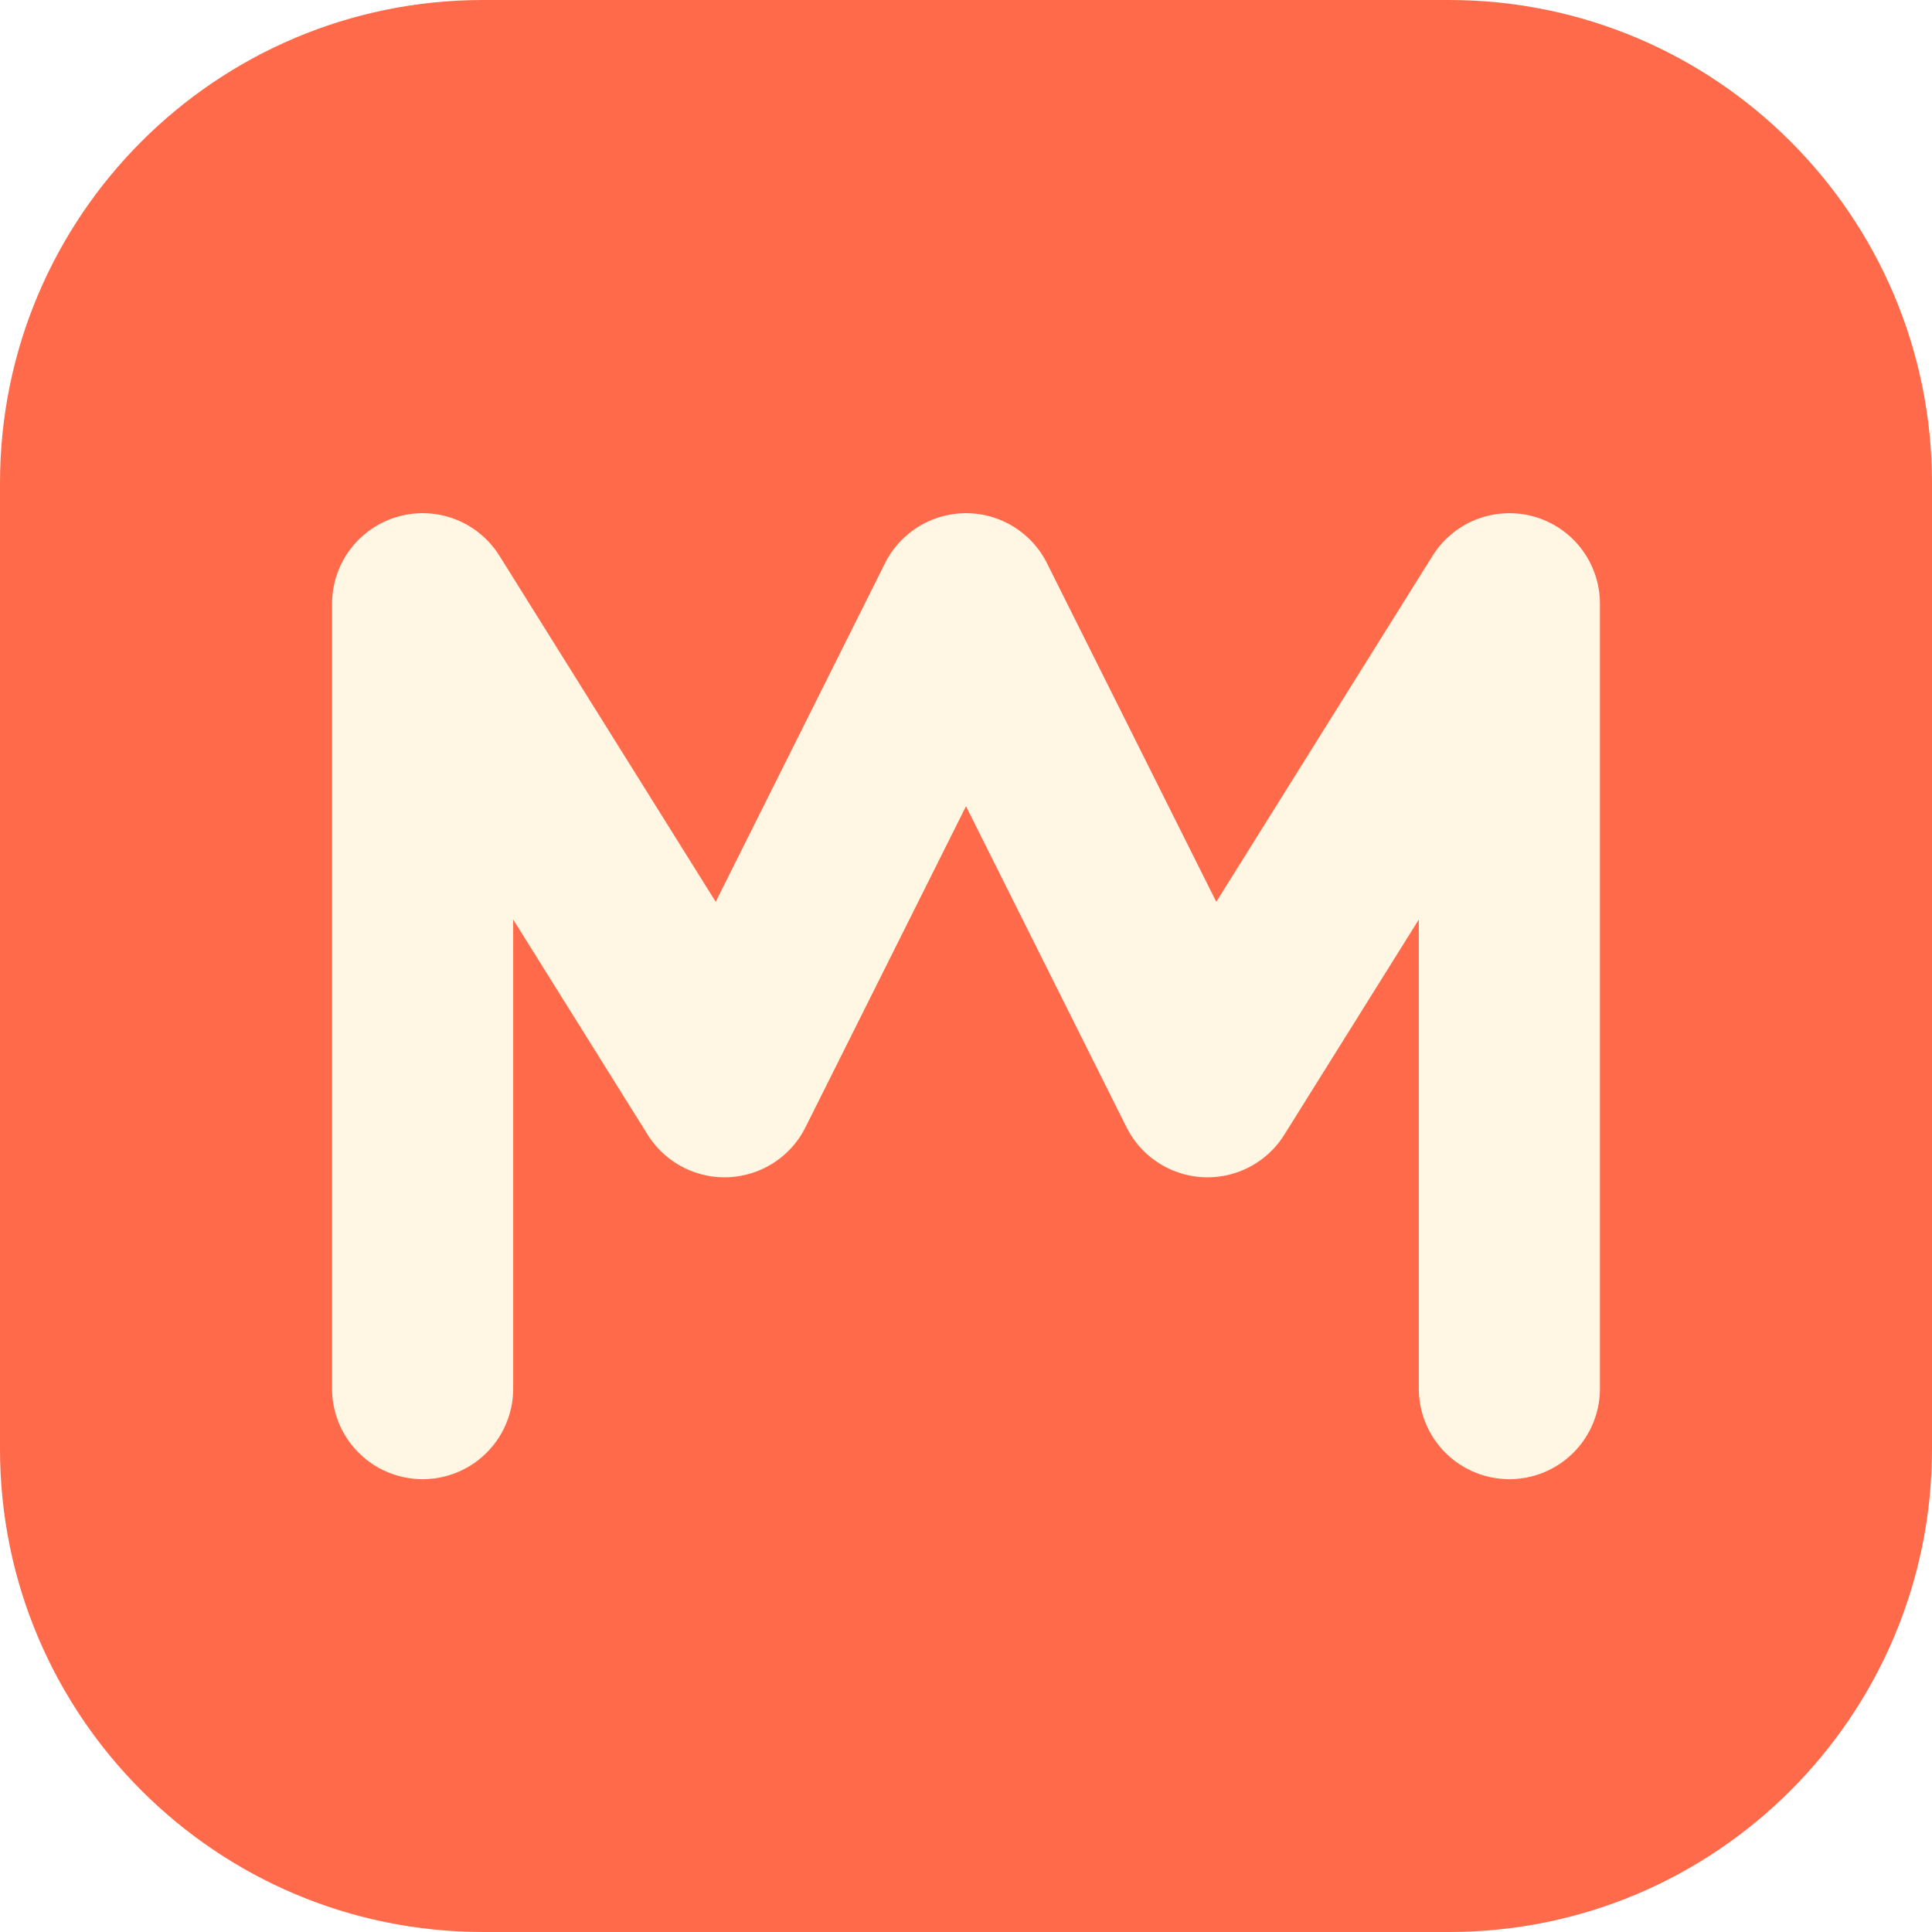
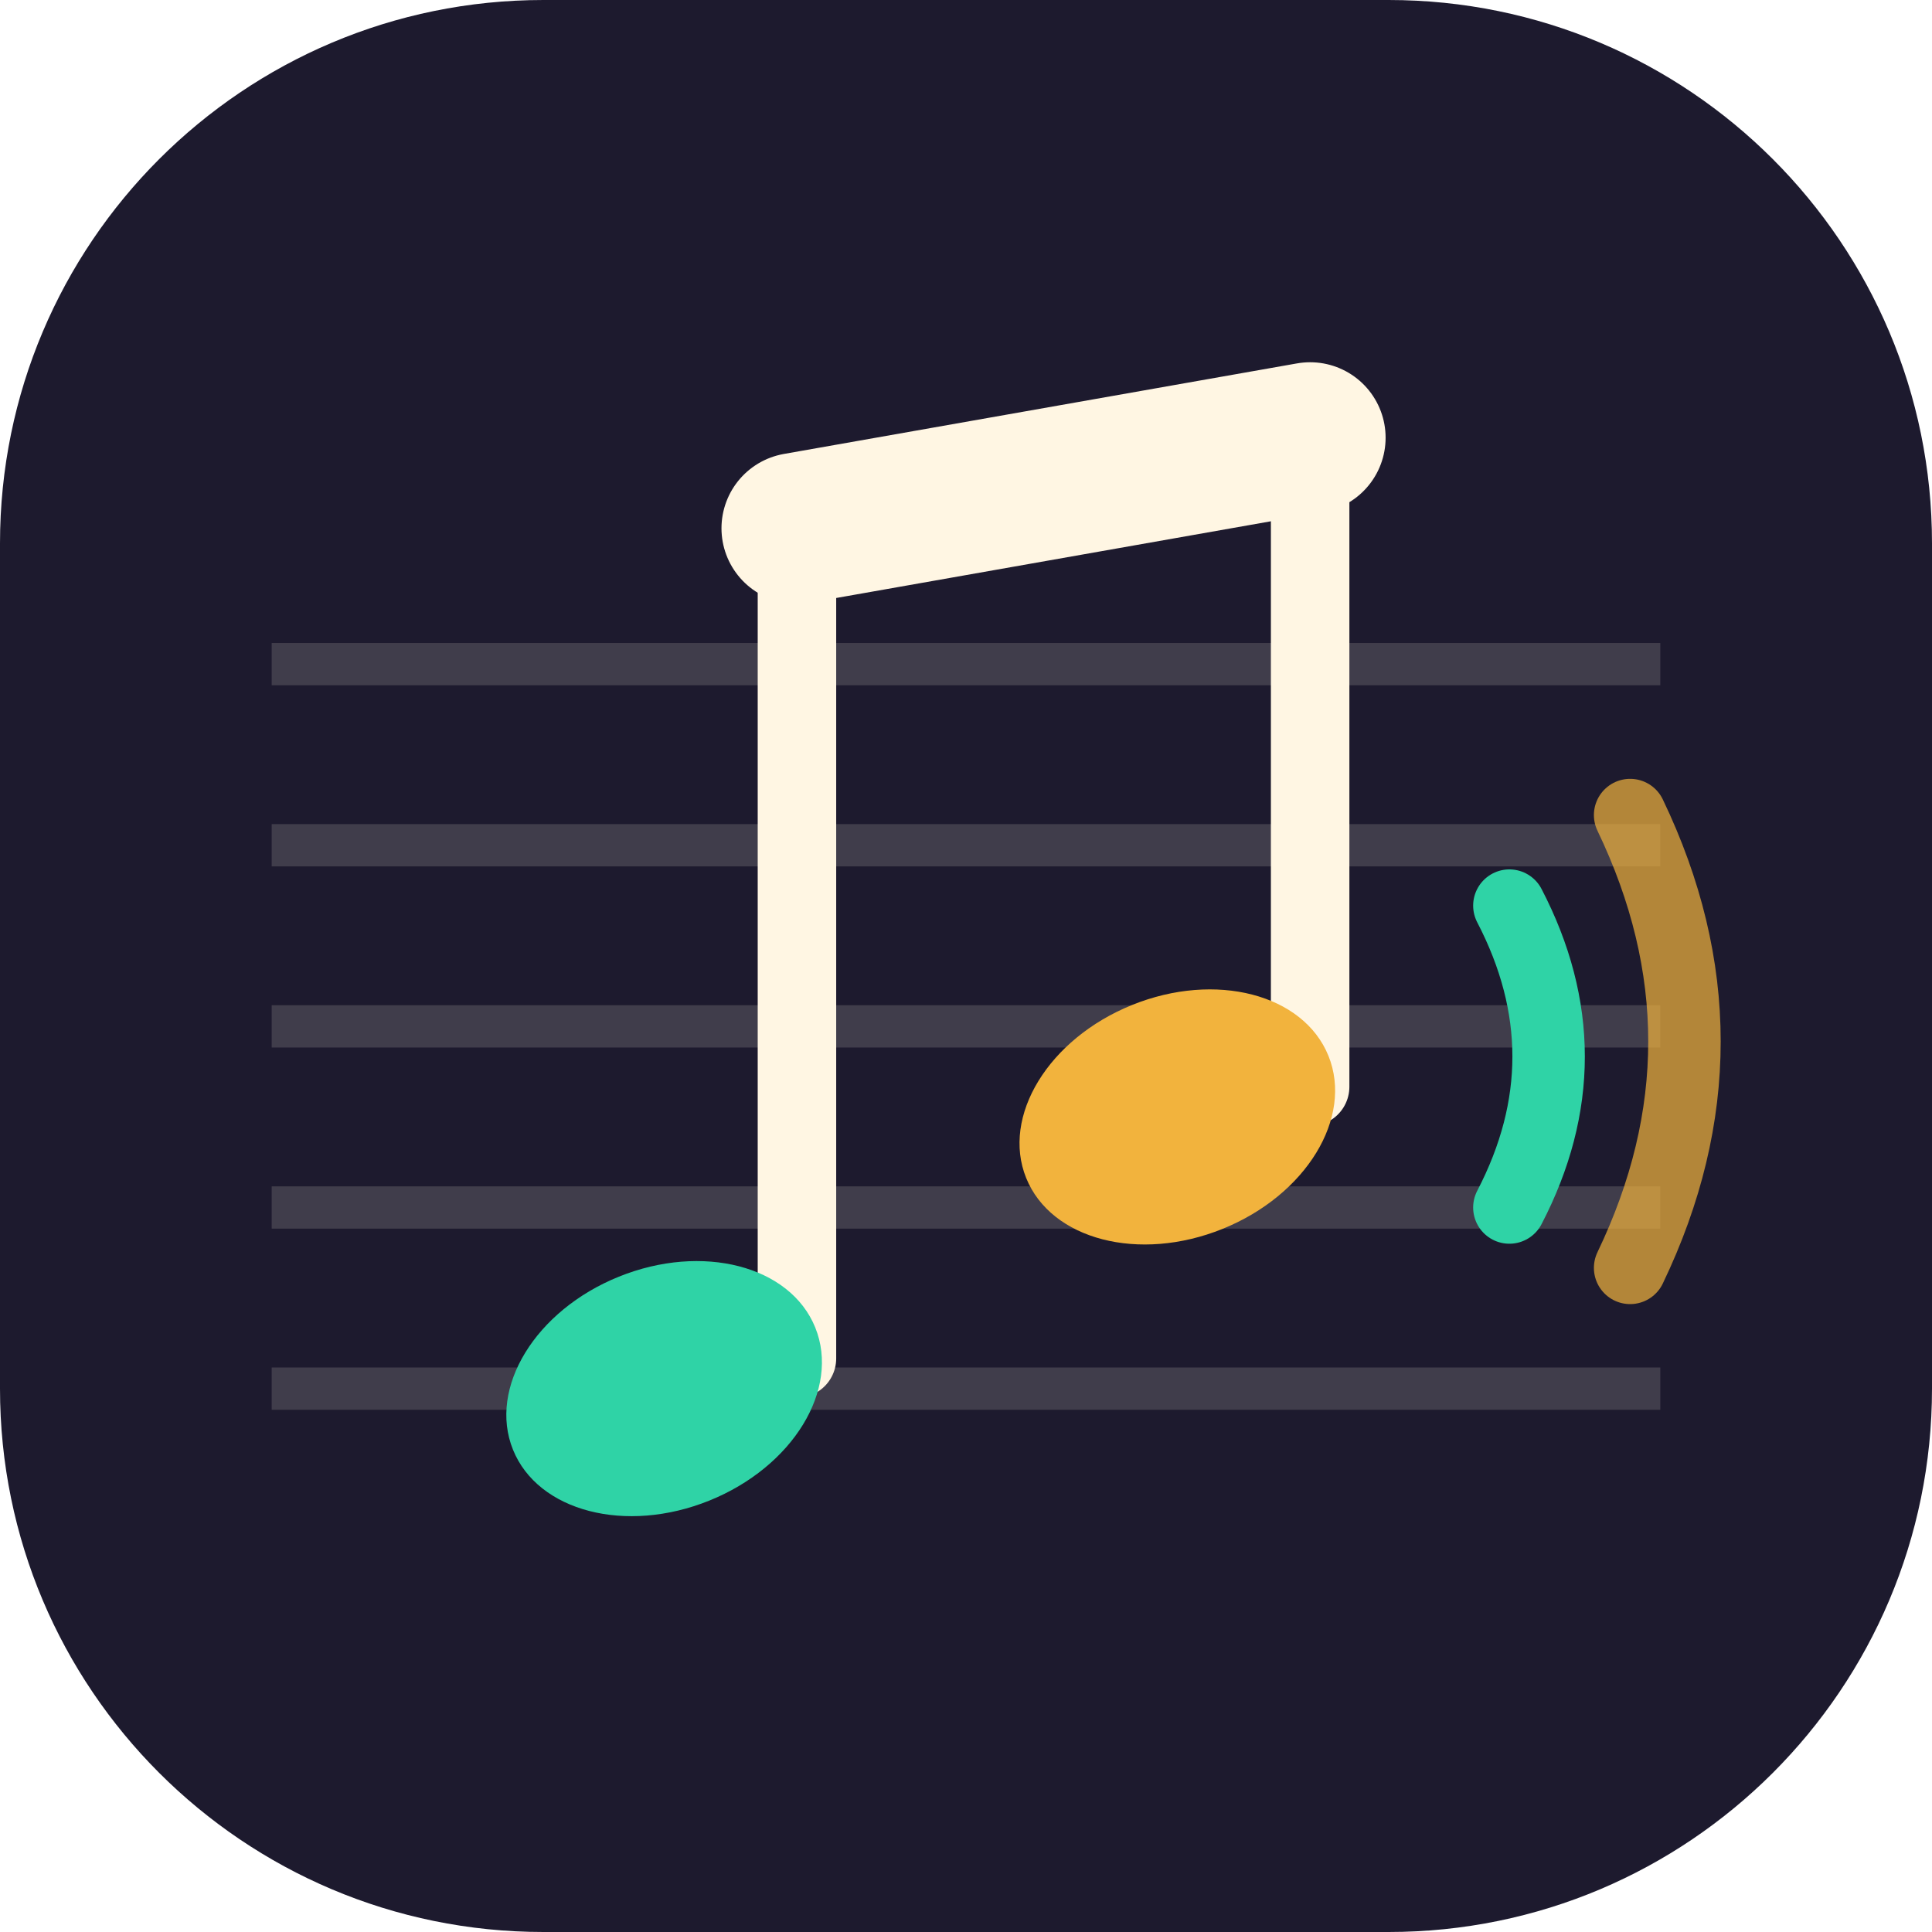
<svg xmlns="http://www.w3.org/2000/svg" viewBox="0 0 64 64">
-   <rect width="64" height="64" rx="16" fill="#FF6B4A" />
-   <path d="M14 46V20l10 16 8-16 8 16 10-16v26" fill="none" stroke="#FFF6E3" stroke-width="6" stroke-linecap="round" stroke-linejoin="round" />
+   <rect width="64" height="64" rx="18" fill="#1d1a2e" />
+   <g stroke="#fff6e3" stroke-opacity="0.16" stroke-width="1.4">
+     <line x1="9" x2="55" y1="22" y2="22" />
+     <line x1="9" x2="55" y1="28" y2="28" />
+     <line x1="9" x2="55" y1="34" y2="34" />
+     <line x1="9" x2="55" y1="40" y2="40" />
+     <line x1="9" x2="55" y1="46" y2="46" />
+   </g>
+   <path d="M26.4 45V17.5M43.4 36V14.5" stroke="#fff6e3" stroke-width="2.6" stroke-linecap="round" />
+   <path d="M26.4 17.5L43.4 14.5" stroke="#fff6e3" stroke-width="5" stroke-linecap="round" />
+   <ellipse cx="22" cy="46" rx="5.4" ry="4" transform="rotate(-22 22 46)" fill="#2fd3a6" />
+   <ellipse cx="39" cy="37" rx="5.4" ry="4" transform="rotate(-22 39 37)" fill="#f2b33d" />
+   <path d="M50 30q2.6 5 0 10" fill="none" stroke="#2fd3a6" stroke-width="2.4" stroke-linecap="round" />
+   <path d="M54 27q3.6 7.5 0 15" fill="none" stroke="#f2b33d" stroke-width="2.4" stroke-linecap="round" opacity="0.7" />
</svg>
